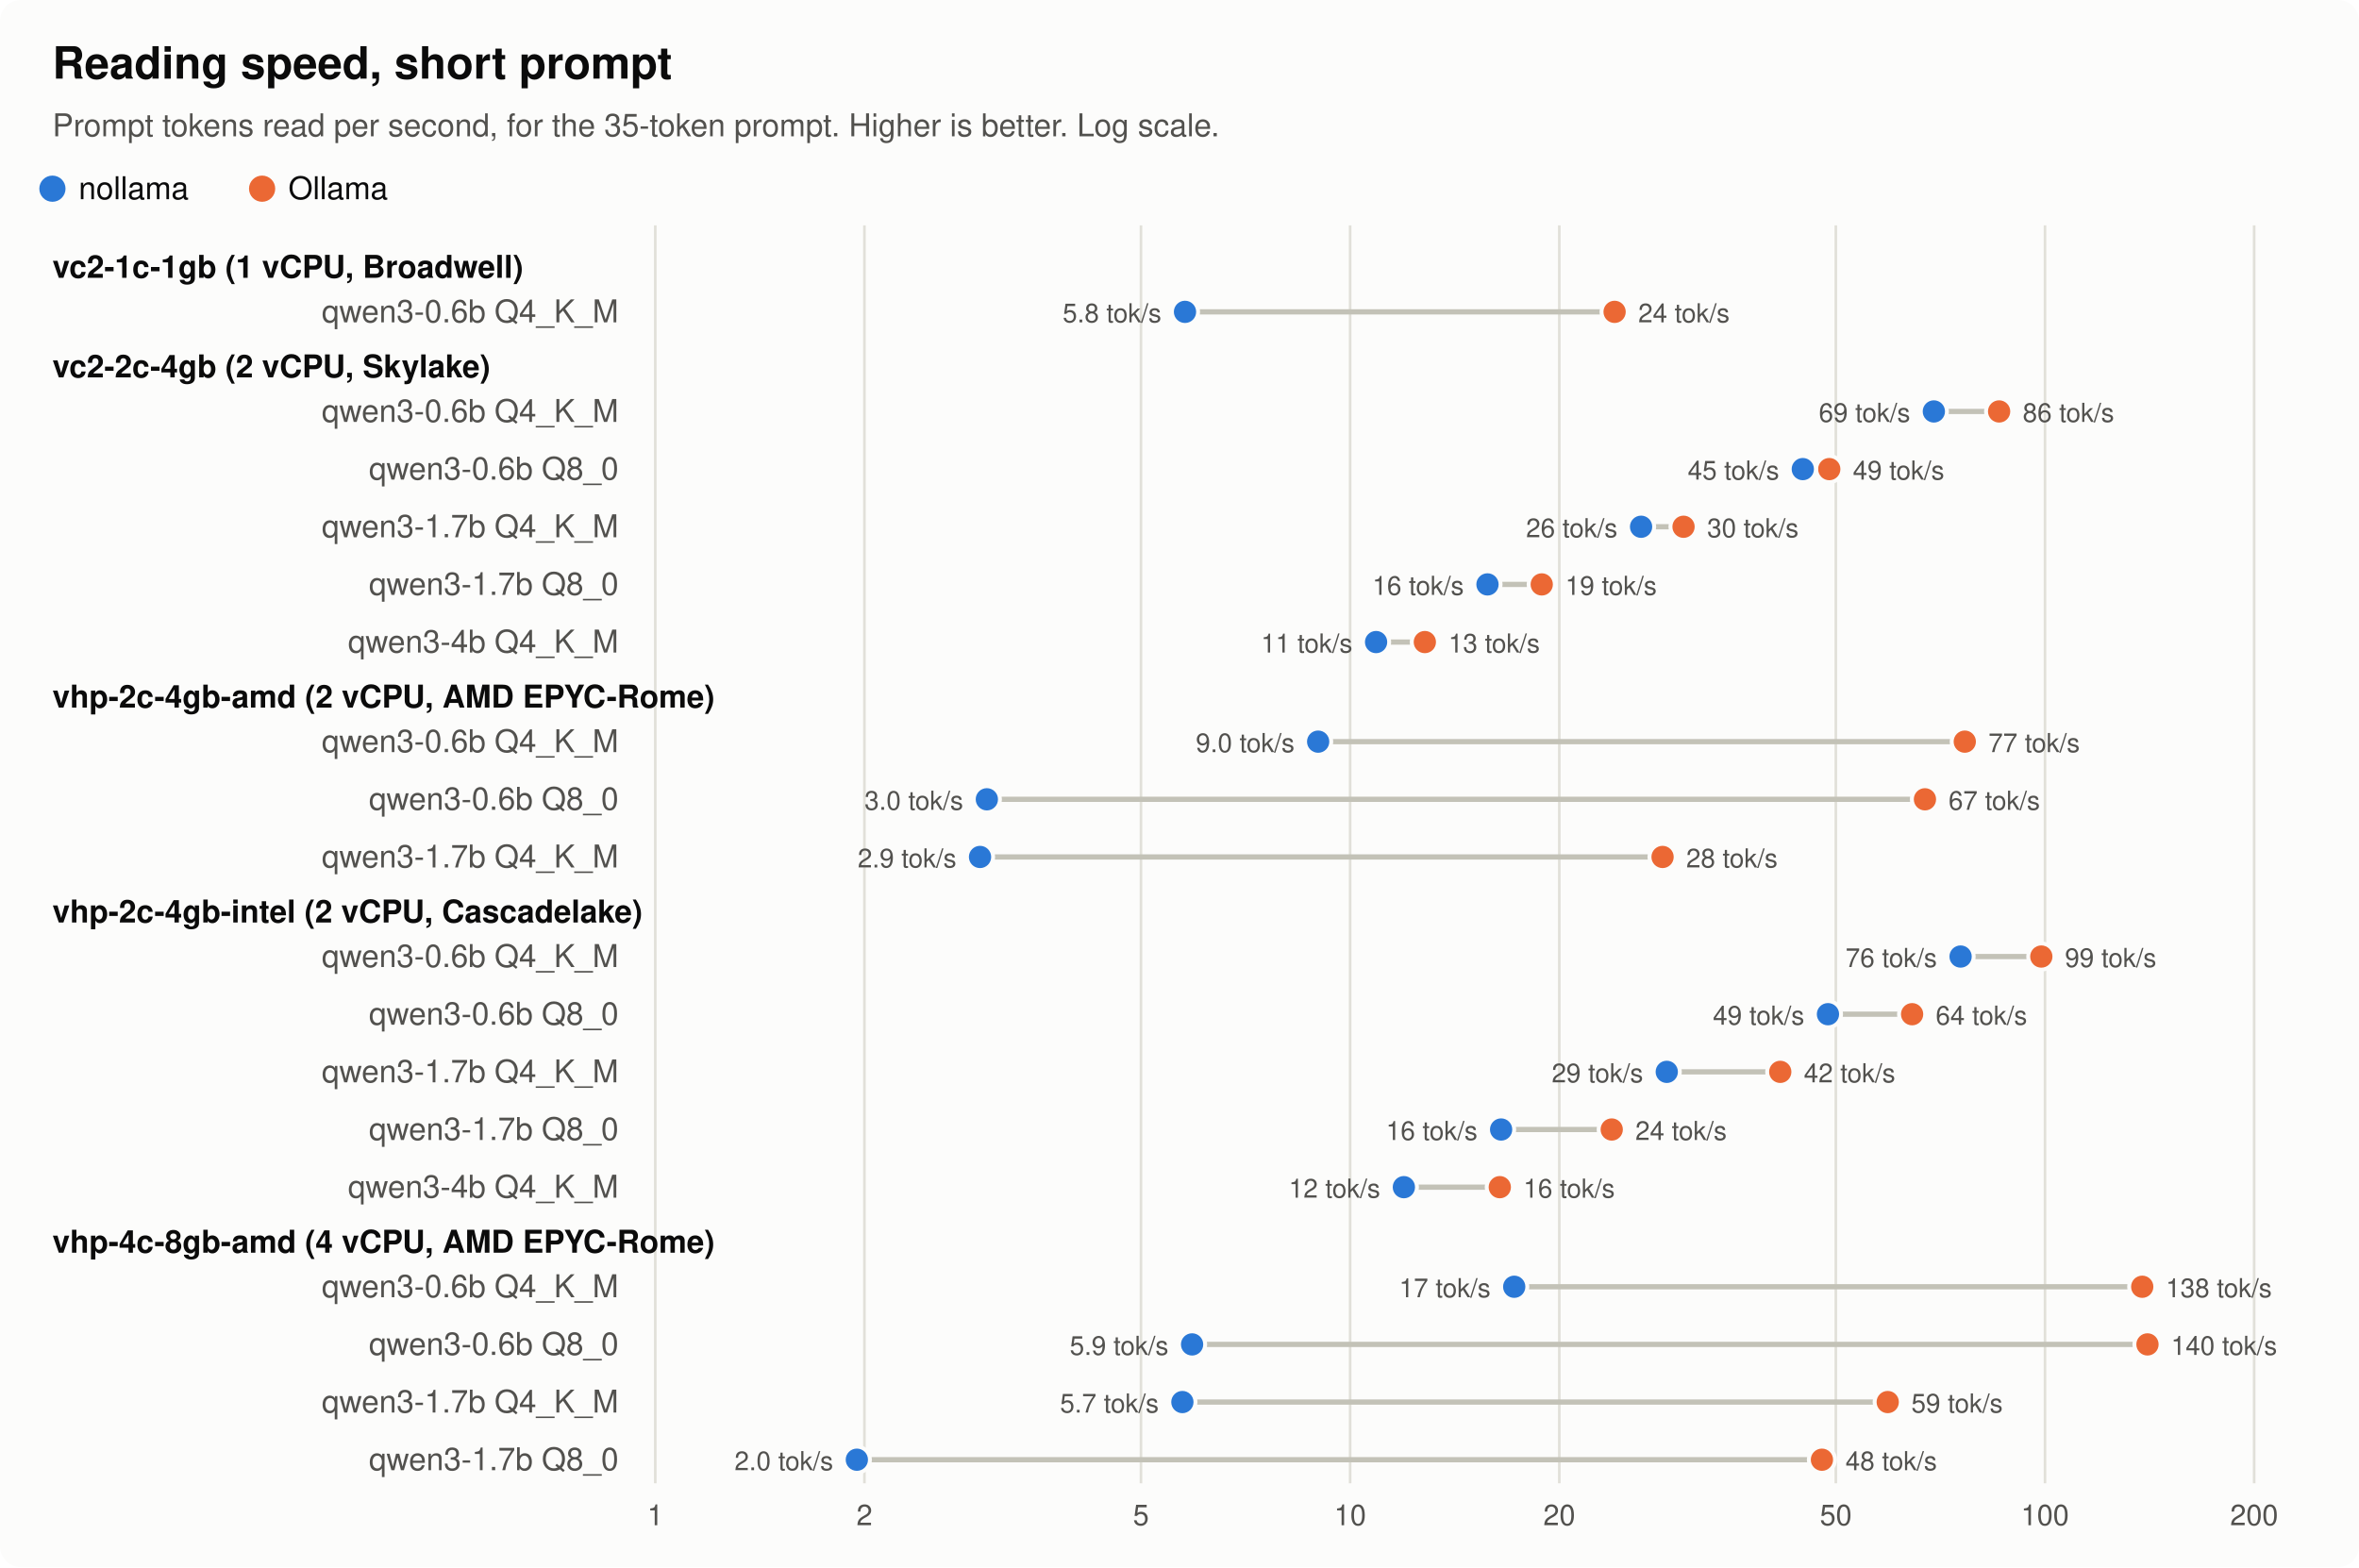
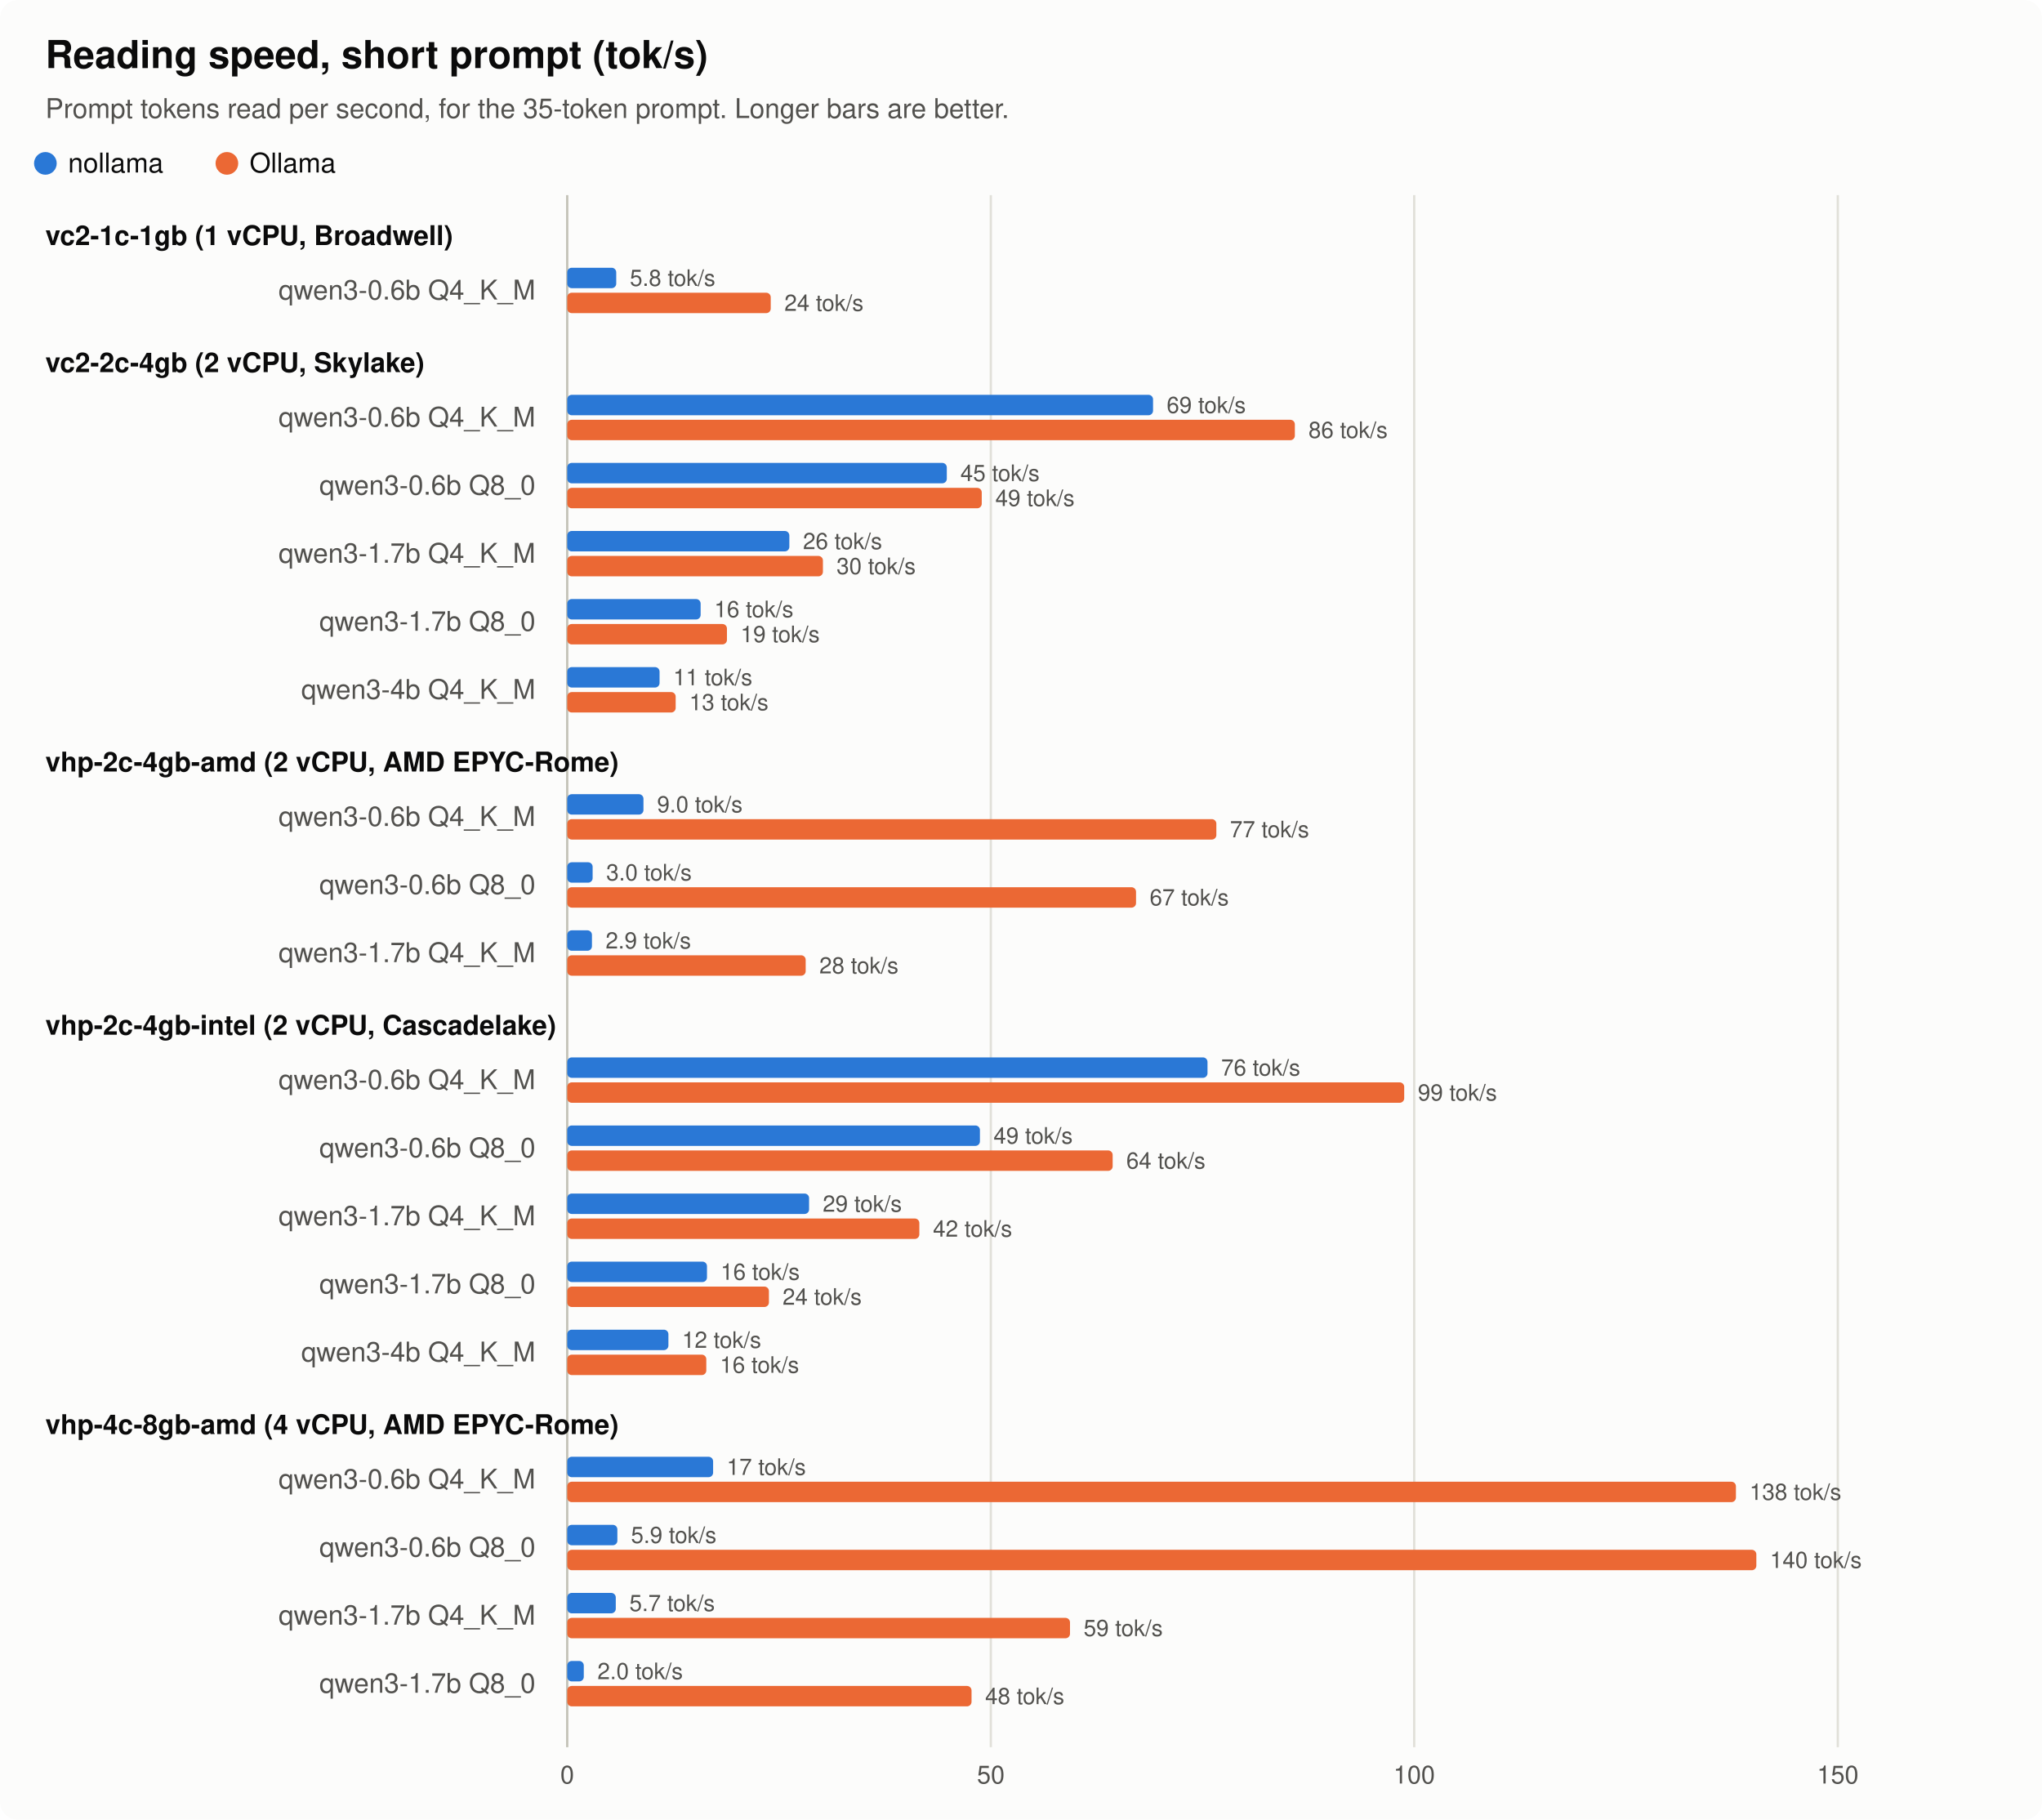
- <svg xmlns="http://www.w3.org/2000/svg" viewBox="0 0 900 598" width="900" height="598" role="img" aria-label="Reading speed, short prompt: nollama and Ollama">
+ <svg xmlns="http://www.w3.org/2000/svg" viewBox="0 0 900 802" width="900" height="802" role="img" aria-label="Reading speed, short prompt: nollama and Ollama">
  <style>
.bg{fill:#fcfcfb}.t1{fill:#0b0b0b}.t2{fill:#52514e}.grid{stroke:#e1e0d9}.axis{stroke:#c3c2b7}
.n{fill:#2a78d6}.o{fill:#eb6834}.tie{fill:#8a8984}.link{stroke:#c3c2b7}.band{fill:#f0efec}.ring{stroke:#fcfcfb}
@media (prefers-color-scheme: dark){.bg{fill:#1a1a19}.t1{fill:#f0efec}.t2{fill:#c3c2b7}.grid{stroke:#2c2c2a}
.axis{stroke:#383835}.n{fill:#3987e5}.o{fill:#d95926}.tie{fill:#8a8984}.link{stroke:#55544f}.band{fill:#2c2c2a}.ring{stroke:#1a1a19}}
text{font-family:-apple-system,BlinkMacSystemFont,"Segoe UI",Helvetica,Arial,sans-serif}
</style>
-   <rect class="bg" width="900" height="598" rx="8" />
-   <text x="20.0" y="30.0" class="t1" text-anchor="start" font-size="17" font-weight="600">Reading speed, short prompt</text>
-   <text x="20.0" y="52.0" class="t2" text-anchor="start" font-size="12">Prompt tokens read per second, for the 35-token prompt. Higher is better. Log scale.</text>
+   <rect class="bg" width="900" height="802" rx="8" />
+   <text x="20.0" y="30.0" class="t1" text-anchor="start" font-size="17" font-weight="600">Reading speed, short prompt (tok/s)</text>
+   <text x="20.0" y="52.0" class="t2" text-anchor="start" font-size="12">Prompt tokens read per second, for the 35-token prompt. Longer bars are better.</text>
  <circle cx="20.0" cy="72.0" r="5" class="n" />
  <text x="30.0" y="76.0" class="t1" text-anchor="start" font-size="12">nollama</text>
  <circle cx="100.0" cy="72.0" r="5" class="o" />
  <text x="110.0" y="76.0" class="t1" text-anchor="start" font-size="12">Ollama</text>
-   <line class="grid" x1="250.0" x2="250.0" y1="86.0" y2="566.0" stroke-width="1" />
-   <text x="250.0" y="582.0" class="t2" text-anchor="middle" font-size="11">1</text>
-   <line class="grid" x1="329.8" x2="329.8" y1="86.0" y2="566.0" stroke-width="1" />
-   <text x="329.8" y="582.0" class="t2" text-anchor="middle" font-size="11">2</text>
-   <line class="grid" x1="435.3" x2="435.3" y1="86.0" y2="566.0" stroke-width="1" />
-   <text x="435.3" y="582.0" class="t2" text-anchor="middle" font-size="11">5</text>
-   <line class="grid" x1="515.1" x2="515.1" y1="86.0" y2="566.0" stroke-width="1" />
-   <text x="515.1" y="582.0" class="t2" text-anchor="middle" font-size="11">10</text>
-   <line class="grid" x1="594.9" x2="594.9" y1="86.0" y2="566.0" stroke-width="1" />
-   <text x="594.9" y="582.0" class="t2" text-anchor="middle" font-size="11">20</text>
-   <line class="grid" x1="700.4" x2="700.4" y1="86.0" y2="566.0" stroke-width="1" />
-   <text x="700.4" y="582.0" class="t2" text-anchor="middle" font-size="11">50</text>
-   <line class="grid" x1="780.2" x2="780.2" y1="86.0" y2="566.0" stroke-width="1" />
-   <text x="780.2" y="582.0" class="t2" text-anchor="middle" font-size="11">100</text>
-   <line class="grid" x1="860.0" x2="860.0" y1="86.0" y2="566.0" stroke-width="1" />
-   <text x="860.0" y="582.0" class="t2" text-anchor="middle" font-size="11">200</text>
-   <text x="20.0" y="106.0" class="t1" text-anchor="start" font-size="12" font-weight="600">vc2-1c-1gb (1 vCPU, Broadwell)</text>
-   <text x="236.0" y="123.0" class="t2" text-anchor="end" font-size="12">qwen3-0.6b Q4_K_M</text>
-   <line class="link" x1="452.1" x2="616.0" y1="119.0" y2="119.0" stroke-width="2" />
-   <text x="443.1" y="123.0" class="t2" text-anchor="end" font-size="10">5.8 tok/s</text>
-   <text x="625.0" y="123.0" class="t2" text-anchor="start" font-size="10">24 tok/s</text>
-   <circle class="o ring" cx="616.0" cy="119.0" r="5" stroke-width="1.5" />
-   <circle class="n ring" cx="452.1" cy="119.0" r="5" stroke-width="1.5" />
-   <text x="20.0" y="144.0" class="t1" text-anchor="start" font-size="12" font-weight="600">vc2-2c-4gb (2 vCPU, Skylake)</text>
-   <text x="236.0" y="161.0" class="t2" text-anchor="end" font-size="12">qwen3-0.6b Q4_K_M</text>
-   <line class="link" x1="737.8" x2="762.7" y1="157.0" y2="157.0" stroke-width="2" />
-   <text x="728.8" y="161.0" class="t2" text-anchor="end" font-size="10">69 tok/s</text>
-   <text x="771.7" y="161.0" class="t2" text-anchor="start" font-size="10">86 tok/s</text>
-   <circle class="o ring" cx="762.7" cy="157.0" r="5" stroke-width="1.5" />
-   <circle class="n ring" cx="737.8" cy="157.0" r="5" stroke-width="1.5" />
-   <text x="236.0" y="183.0" class="t2" text-anchor="end" font-size="12">qwen3-0.6b Q8_0</text>
-   <line class="link" x1="687.8" x2="697.9" y1="179.0" y2="179.0" stroke-width="2" />
-   <text x="678.8" y="183.0" class="t2" text-anchor="end" font-size="10">45 tok/s</text>
-   <text x="706.9" y="183.0" class="t2" text-anchor="start" font-size="10">49 tok/s</text>
-   <circle class="o ring" cx="697.9" cy="179.0" r="5" stroke-width="1.5" />
-   <circle class="n ring" cx="687.8" cy="179.0" r="5" stroke-width="1.5" />
-   <text x="236.0" y="205.0" class="t2" text-anchor="end" font-size="12">qwen3-1.7b Q4_K_M</text>
-   <line class="link" x1="626.1" x2="642.3" y1="201.0" y2="201.0" stroke-width="2" />
-   <text x="617.1" y="205.0" class="t2" text-anchor="end" font-size="10">26 tok/s</text>
-   <text x="651.3" y="205.0" class="t2" text-anchor="start" font-size="10">30 tok/s</text>
-   <circle class="o ring" cx="642.3" cy="201.0" r="5" stroke-width="1.5" />
-   <circle class="n ring" cx="626.1" cy="201.0" r="5" stroke-width="1.5" />
-   <text x="236.0" y="227.0" class="t2" text-anchor="end" font-size="12">qwen3-1.7b Q8_0</text>
-   <line class="link" x1="567.5" x2="588.2" y1="223.0" y2="223.0" stroke-width="2" />
-   <text x="558.5" y="227.0" class="t2" text-anchor="end" font-size="10">16 tok/s</text>
-   <text x="597.2" y="227.0" class="t2" text-anchor="start" font-size="10">19 tok/s</text>
-   <circle class="o ring" cx="588.2" cy="223.0" r="5" stroke-width="1.5" />
-   <circle class="n ring" cx="567.5" cy="223.0" r="5" stroke-width="1.5" />
-   <text x="236.0" y="249.0" class="t2" text-anchor="end" font-size="12">qwen3-4b Q4_K_M</text>
-   <line class="link" x1="525.0" x2="543.6" y1="245.0" y2="245.0" stroke-width="2" />
-   <text x="516.0" y="249.0" class="t2" text-anchor="end" font-size="10">11 tok/s</text>
-   <text x="552.6" y="249.0" class="t2" text-anchor="start" font-size="10">13 tok/s</text>
-   <circle class="o ring" cx="543.6" cy="245.0" r="5" stroke-width="1.5" />
-   <circle class="n ring" cx="525.0" cy="245.0" r="5" stroke-width="1.5" />
-   <text x="20.0" y="270.0" class="t1" text-anchor="start" font-size="12" font-weight="600">vhp-2c-4gb-amd (2 vCPU, AMD EPYC-Rome)</text>
-   <text x="236.0" y="287.0" class="t2" text-anchor="end" font-size="12">qwen3-0.6b Q4_K_M</text>
-   <line class="link" x1="502.9" x2="749.6" y1="283.0" y2="283.0" stroke-width="2" />
-   <text x="493.9" y="287.0" class="t2" text-anchor="end" font-size="10">9.0 tok/s</text>
-   <text x="758.6" y="287.0" class="t2" text-anchor="start" font-size="10">77 tok/s</text>
-   <circle class="o ring" cx="749.6" cy="283.0" r="5" stroke-width="1.5" />
-   <circle class="n ring" cx="502.9" cy="283.0" r="5" stroke-width="1.5" />
-   <text x="236.0" y="309.0" class="t2" text-anchor="end" font-size="12">qwen3-0.6b Q8_0</text>
-   <line class="link" x1="376.5" x2="734.4" y1="305.0" y2="305.0" stroke-width="2" />
-   <text x="367.5" y="309.0" class="t2" text-anchor="end" font-size="10">3.0 tok/s</text>
-   <text x="743.4" y="309.0" class="t2" text-anchor="start" font-size="10">67 tok/s</text>
-   <circle class="o ring" cx="734.4" cy="305.0" r="5" stroke-width="1.5" />
-   <circle class="n ring" cx="376.5" cy="305.0" r="5" stroke-width="1.5" />
-   <text x="236.0" y="331.0" class="t2" text-anchor="end" font-size="12">qwen3-1.7b Q4_K_M</text>
-   <line class="link" x1="373.9" x2="634.3" y1="327.0" y2="327.0" stroke-width="2" />
-   <text x="364.9" y="331.0" class="t2" text-anchor="end" font-size="10">2.9 tok/s</text>
-   <text x="643.3" y="331.0" class="t2" text-anchor="start" font-size="10">28 tok/s</text>
-   <circle class="o ring" cx="634.3" cy="327.0" r="5" stroke-width="1.5" />
-   <circle class="n ring" cx="373.9" cy="327.0" r="5" stroke-width="1.5" />
-   <text x="20.0" y="352.0" class="t1" text-anchor="start" font-size="12" font-weight="600">vhp-2c-4gb-intel (2 vCPU, Cascadelake)</text>
-   <text x="236.0" y="369.0" class="t2" text-anchor="end" font-size="12">qwen3-0.6b Q4_K_M</text>
-   <line class="link" x1="748.0" x2="778.8" y1="365.0" y2="365.0" stroke-width="2" />
-   <text x="739.0" y="369.0" class="t2" text-anchor="end" font-size="10">76 tok/s</text>
-   <text x="787.8" y="369.0" class="t2" text-anchor="start" font-size="10">99 tok/s</text>
-   <circle class="o ring" cx="778.8" cy="365.0" r="5" stroke-width="1.5" />
-   <circle class="n ring" cx="748.0" cy="365.0" r="5" stroke-width="1.5" />
-   <text x="236.0" y="391.0" class="t2" text-anchor="end" font-size="12">qwen3-0.6b Q8_0</text>
-   <line class="link" x1="697.4" x2="729.5" y1="387.0" y2="387.0" stroke-width="2" />
-   <text x="688.4" y="391.0" class="t2" text-anchor="end" font-size="10">49 tok/s</text>
-   <text x="738.5" y="391.0" class="t2" text-anchor="start" font-size="10">64 tok/s</text>
-   <circle class="o ring" cx="729.5" cy="387.0" r="5" stroke-width="1.5" />
-   <circle class="n ring" cx="697.4" cy="387.0" r="5" stroke-width="1.5" />
-   <text x="236.0" y="413.0" class="t2" text-anchor="end" font-size="12">qwen3-1.7b Q4_K_M</text>
-   <line class="link" x1="635.9" x2="679.2" y1="409.0" y2="409.0" stroke-width="2" />
-   <text x="626.9" y="413.0" class="t2" text-anchor="end" font-size="10">29 tok/s</text>
-   <text x="688.2" y="413.0" class="t2" text-anchor="start" font-size="10">42 tok/s</text>
-   <circle class="o ring" cx="679.2" cy="409.0" r="5" stroke-width="1.5" />
-   <circle class="n ring" cx="635.9" cy="409.0" r="5" stroke-width="1.5" />
-   <text x="236.0" y="435.0" class="t2" text-anchor="end" font-size="12">qwen3-1.7b Q8_0</text>
-   <line class="link" x1="572.7" x2="614.9" y1="431.0" y2="431.0" stroke-width="2" />
-   <text x="563.7" y="435.0" class="t2" text-anchor="end" font-size="10">16 tok/s</text>
-   <text x="623.9" y="435.0" class="t2" text-anchor="start" font-size="10">24 tok/s</text>
-   <circle class="o ring" cx="614.9" cy="431.0" r="5" stroke-width="1.5" />
-   <circle class="n ring" cx="572.7" cy="431.0" r="5" stroke-width="1.5" />
-   <text x="236.0" y="457.0" class="t2" text-anchor="end" font-size="12">qwen3-4b Q4_K_M</text>
-   <line class="link" x1="535.6" x2="572.2" y1="453.0" y2="453.0" stroke-width="2" />
-   <text x="526.6" y="457.0" class="t2" text-anchor="end" font-size="10">12 tok/s</text>
-   <text x="581.2" y="457.0" class="t2" text-anchor="start" font-size="10">16 tok/s</text>
-   <circle class="o ring" cx="572.2" cy="453.0" r="5" stroke-width="1.5" />
-   <circle class="n ring" cx="535.6" cy="453.0" r="5" stroke-width="1.5" />
-   <text x="20.0" y="478.0" class="t1" text-anchor="start" font-size="12" font-weight="600">vhp-4c-8gb-amd (4 vCPU, AMD EPYC-Rome)</text>
-   <text x="236.0" y="495.0" class="t2" text-anchor="end" font-size="12">qwen3-0.6b Q4_K_M</text>
-   <line class="link" x1="577.7" x2="817.3" y1="491.0" y2="491.0" stroke-width="2" />
-   <text x="568.7" y="495.0" class="t2" text-anchor="end" font-size="10">17 tok/s</text>
-   <text x="826.3" y="495.0" class="t2" text-anchor="start" font-size="10">138 tok/s</text>
-   <circle class="o ring" cx="817.3" cy="491.0" r="5" stroke-width="1.5" />
-   <circle class="n ring" cx="577.7" cy="491.0" r="5" stroke-width="1.5" />
-   <text x="236.0" y="517.0" class="t2" text-anchor="end" font-size="12">qwen3-0.6b Q8_0</text>
-   <line class="link" x1="454.8" x2="819.3" y1="513.0" y2="513.0" stroke-width="2" />
-   <text x="445.8" y="517.0" class="t2" text-anchor="end" font-size="10">5.9 tok/s</text>
-   <text x="828.3" y="517.0" class="t2" text-anchor="start" font-size="10">140 tok/s</text>
-   <circle class="o ring" cx="819.3" cy="513.0" r="5" stroke-width="1.5" />
-   <circle class="n ring" cx="454.8" cy="513.0" r="5" stroke-width="1.5" />
-   <text x="236.0" y="539.0" class="t2" text-anchor="end" font-size="12">qwen3-1.7b Q4_K_M</text>
-   <line class="link" x1="451.1" x2="720.2" y1="535.0" y2="535.0" stroke-width="2" />
-   <text x="442.1" y="539.0" class="t2" text-anchor="end" font-size="10">5.7 tok/s</text>
-   <text x="729.2" y="539.0" class="t2" text-anchor="start" font-size="10">59 tok/s</text>
-   <circle class="o ring" cx="720.2" cy="535.0" r="5" stroke-width="1.5" />
-   <circle class="n ring" cx="451.1" cy="535.0" r="5" stroke-width="1.5" />
-   <text x="236.0" y="561.0" class="t2" text-anchor="end" font-size="12">qwen3-1.7b Q8_0</text>
-   <line class="link" x1="326.9" x2="695.1" y1="557.0" y2="557.0" stroke-width="2" />
-   <text x="317.9" y="561.0" class="t2" text-anchor="end" font-size="10">2.0 tok/s</text>
-   <text x="704.1" y="561.0" class="t2" text-anchor="start" font-size="10">48 tok/s</text>
-   <circle class="o ring" cx="695.1" cy="557.0" r="5" stroke-width="1.5" />
-   <circle class="n ring" cx="326.9" cy="557.0" r="5" stroke-width="1.5" />
+   <line class="axis" x1="250.0" x2="250.0" y1="86.0" y2="770.0" stroke-width="1" />
+   <text x="250.0" y="786.0" class="t2" text-anchor="middle" font-size="11">0</text>
+   <line class="grid" x1="436.7" x2="436.7" y1="86.0" y2="770.0" stroke-width="1" />
+   <text x="436.7" y="786.0" class="t2" text-anchor="middle" font-size="11">50</text>
+   <line class="grid" x1="623.3" x2="623.3" y1="86.0" y2="770.0" stroke-width="1" />
+   <text x="623.3" y="786.0" class="t2" text-anchor="middle" font-size="11">100</text>
+   <line class="grid" x1="810.0" x2="810.0" y1="86.0" y2="770.0" stroke-width="1" />
+   <text x="810.0" y="786.0" class="t2" text-anchor="middle" font-size="11">150</text>
+   <text x="20.0" y="108.0" class="t1" text-anchor="start" font-size="12" font-weight="600">vc2-1c-1gb (1 vCPU, Broadwell)</text>
+   <text x="236.0" y="132.0" class="t2" text-anchor="end" font-size="12">qwen3-0.6b Q4_K_M</text>
+   <rect class="n" x="250.0" y="118.0" width="21.6" height="9.0" rx="2" />
+   <text x="277.6" y="126.0" class="t2" text-anchor="start" font-size="10">5.8 tok/s</text>
+   <rect class="o" x="250.0" y="129.0" width="89.7" height="9.0" rx="2" />
+   <text x="345.7" y="137.0" class="t2" text-anchor="start" font-size="10">24 tok/s</text>
+   <text x="20.0" y="164.0" class="t1" text-anchor="start" font-size="12" font-weight="600">vc2-2c-4gb (2 vCPU, Skylake)</text>
+   <text x="236.0" y="188.0" class="t2" text-anchor="end" font-size="12">qwen3-0.6b Q4_K_M</text>
+   <rect class="n" x="250.0" y="174.0" width="258.2" height="9.0" rx="2" />
+   <text x="514.2" y="182.0" class="t2" text-anchor="start" font-size="10">69 tok/s</text>
+   <rect class="o" x="250.0" y="185.0" width="320.7" height="9.0" rx="2" />
+   <text x="576.7" y="193.0" class="t2" text-anchor="start" font-size="10">86 tok/s</text>
+   <text x="236.0" y="218.0" class="t2" text-anchor="end" font-size="12">qwen3-0.6b Q8_0</text>
+   <rect class="n" x="250.0" y="204.0" width="167.3" height="9.0" rx="2" />
+   <text x="423.3" y="212.0" class="t2" text-anchor="start" font-size="10">45 tok/s</text>
+   <rect class="o" x="250.0" y="215.0" width="182.7" height="9.0" rx="2" />
+   <text x="438.7" y="223.0" class="t2" text-anchor="start" font-size="10">49 tok/s</text>
+   <text x="236.0" y="248.0" class="t2" text-anchor="end" font-size="12">qwen3-1.7b Q4_K_M</text>
+   <rect class="n" x="250.0" y="234.0" width="97.9" height="9.0" rx="2" />
+   <text x="353.9" y="242.0" class="t2" text-anchor="start" font-size="10">26 tok/s</text>
+   <rect class="o" x="250.0" y="245.0" width="112.7" height="9.0" rx="2" />
+   <text x="368.7" y="253.0" class="t2" text-anchor="start" font-size="10">30 tok/s</text>
+   <text x="236.0" y="278.0" class="t2" text-anchor="end" font-size="12">qwen3-1.7b Q8_0</text>
+   <rect class="n" x="250.0" y="264.0" width="58.8" height="9.0" rx="2" />
+   <text x="314.8" y="272.0" class="t2" text-anchor="start" font-size="10">16 tok/s</text>
+   <rect class="o" x="250.0" y="275.0" width="70.4" height="9.0" rx="2" />
+   <text x="326.4" y="283.0" class="t2" text-anchor="start" font-size="10">19 tok/s</text>
+   <text x="236.0" y="308.0" class="t2" text-anchor="end" font-size="12">qwen3-4b Q4_K_M</text>
+   <rect class="n" x="250.0" y="294.0" width="40.7" height="9.0" rx="2" />
+   <text x="296.7" y="302.0" class="t2" text-anchor="start" font-size="10">11 tok/s</text>
+   <rect class="o" x="250.0" y="305.0" width="47.8" height="9.0" rx="2" />
+   <text x="303.8" y="313.0" class="t2" text-anchor="start" font-size="10">13 tok/s</text>
+   <text x="20.0" y="340.0" class="t1" text-anchor="start" font-size="12" font-weight="600">vhp-2c-4gb-amd (2 vCPU, AMD EPYC-Rome)</text>
+   <text x="236.0" y="364.0" class="t2" text-anchor="end" font-size="12">qwen3-0.6b Q4_K_M</text>
+   <rect class="n" x="250.0" y="350.0" width="33.6" height="9.0" rx="2" />
+   <text x="289.6" y="358.0" class="t2" text-anchor="start" font-size="10">9.0 tok/s</text>
+   <rect class="o" x="250.0" y="361.0" width="286.1" height="9.0" rx="2" />
+   <text x="542.1" y="369.0" class="t2" text-anchor="start" font-size="10">77 tok/s</text>
+   <text x="236.0" y="394.0" class="t2" text-anchor="end" font-size="12">qwen3-0.6b Q8_0</text>
+   <rect class="n" x="250.0" y="380.0" width="11.2" height="9.0" rx="2" />
+   <text x="267.2" y="388.0" class="t2" text-anchor="start" font-size="10">3.0 tok/s</text>
+   <rect class="o" x="250.0" y="391.0" width="250.7" height="9.0" rx="2" />
+   <text x="506.7" y="399.0" class="t2" text-anchor="start" font-size="10">67 tok/s</text>
+   <text x="236.0" y="424.0" class="t2" text-anchor="end" font-size="12">qwen3-1.7b Q4_K_M</text>
+   <rect class="n" x="250.0" y="410.0" width="10.9" height="9.0" rx="2" />
+   <text x="266.9" y="418.0" class="t2" text-anchor="start" font-size="10">2.9 tok/s</text>
+   <rect class="o" x="250.0" y="421.0" width="105.1" height="9.0" rx="2" />
+   <text x="361.1" y="429.0" class="t2" text-anchor="start" font-size="10">28 tok/s</text>
+   <text x="20.0" y="456.0" class="t1" text-anchor="start" font-size="12" font-weight="600">vhp-2c-4gb-intel (2 vCPU, Cascadelake)</text>
+   <text x="236.0" y="480.0" class="t2" text-anchor="end" font-size="12">qwen3-0.6b Q4_K_M</text>
+   <rect class="n" x="250.0" y="466.0" width="282.2" height="9.0" rx="2" />
+   <text x="538.2" y="474.0" class="t2" text-anchor="start" font-size="10">76 tok/s</text>
+   <rect class="o" x="250.0" y="477.0" width="368.9" height="9.0" rx="2" />
+   <text x="624.9" y="485.0" class="t2" text-anchor="start" font-size="10">99 tok/s</text>
+   <text x="236.0" y="510.0" class="t2" text-anchor="end" font-size="12">qwen3-0.6b Q8_0</text>
+   <rect class="n" x="250.0" y="496.0" width="181.9" height="9.0" rx="2" />
+   <text x="437.9" y="504.0" class="t2" text-anchor="start" font-size="10">49 tok/s</text>
+   <rect class="o" x="250.0" y="507.0" width="240.4" height="9.0" rx="2" />
+   <text x="496.4" y="515.0" class="t2" text-anchor="start" font-size="10">64 tok/s</text>
+   <text x="236.0" y="540.0" class="t2" text-anchor="end" font-size="12">qwen3-1.7b Q4_K_M</text>
+   <rect class="n" x="250.0" y="526.0" width="106.6" height="9.0" rx="2" />
+   <text x="362.6" y="534.0" class="t2" text-anchor="start" font-size="10">29 tok/s</text>
+   <rect class="o" x="250.0" y="537.0" width="155.2" height="9.0" rx="2" />
+   <text x="411.2" y="545.0" class="t2" text-anchor="start" font-size="10">42 tok/s</text>
+   <text x="236.0" y="570.0" class="t2" text-anchor="end" font-size="12">qwen3-1.7b Q8_0</text>
+   <rect class="n" x="250.0" y="556.0" width="61.6" height="9.0" rx="2" />
+   <text x="317.6" y="564.0" class="t2" text-anchor="start" font-size="10">16 tok/s</text>
+   <rect class="o" x="250.0" y="567.0" width="88.9" height="9.0" rx="2" />
+   <text x="344.9" y="575.0" class="t2" text-anchor="start" font-size="10">24 tok/s</text>
+   <text x="236.0" y="600.0" class="t2" text-anchor="end" font-size="12">qwen3-4b Q4_K_M</text>
+   <rect class="n" x="250.0" y="586.0" width="44.6" height="9.0" rx="2" />
+   <text x="300.6" y="594.0" class="t2" text-anchor="start" font-size="10">12 tok/s</text>
+   <rect class="o" x="250.0" y="597.0" width="61.3" height="9.0" rx="2" />
+   <text x="317.3" y="605.0" class="t2" text-anchor="start" font-size="10">16 tok/s</text>
+   <text x="20.0" y="632.0" class="t1" text-anchor="start" font-size="12" font-weight="600">vhp-4c-8gb-amd (4 vCPU, AMD EPYC-Rome)</text>
+   <text x="236.0" y="656.0" class="t2" text-anchor="end" font-size="12">qwen3-0.6b Q4_K_M</text>
+   <rect class="n" x="250.0" y="642.0" width="64.3" height="9.0" rx="2" />
+   <text x="320.3" y="650.0" class="t2" text-anchor="start" font-size="10">17 tok/s</text>
+   <rect class="o" x="250.0" y="653.0" width="515.1" height="9.0" rx="2" />
+   <text x="771.1" y="661.0" class="t2" text-anchor="start" font-size="10">138 tok/s</text>
+   <text x="236.0" y="686.0" class="t2" text-anchor="end" font-size="12">qwen3-0.6b Q8_0</text>
+   <rect class="n" x="250.0" y="672.0" width="22.1" height="9.0" rx="2" />
+   <text x="278.1" y="680.0" class="t2" text-anchor="start" font-size="10">5.9 tok/s</text>
+   <rect class="o" x="250.0" y="683.0" width="524.1" height="9.0" rx="2" />
+   <text x="780.1" y="691.0" class="t2" text-anchor="start" font-size="10">140 tok/s</text>
+   <text x="236.0" y="716.0" class="t2" text-anchor="end" font-size="12">qwen3-1.7b Q4_K_M</text>
+   <rect class="n" x="250.0" y="702.0" width="21.4" height="9.0" rx="2" />
+   <text x="277.4" y="710.0" class="t2" text-anchor="start" font-size="10">5.7 tok/s</text>
+   <rect class="o" x="250.0" y="713.0" width="221.6" height="9.0" rx="2" />
+   <text x="477.6" y="721.0" class="t2" text-anchor="start" font-size="10">59 tok/s</text>
+   <text x="236.0" y="746.0" class="t2" text-anchor="end" font-size="12">qwen3-1.7b Q8_0</text>
+   <rect class="n" x="250.0" y="732.0" width="7.3" height="9.0" rx="2" />
+   <text x="263.3" y="740.0" class="t2" text-anchor="start" font-size="10">2.0 tok/s</text>
+   <rect class="o" x="250.0" y="743.0" width="178.2" height="9.0" rx="2" />
+   <text x="434.2" y="751.0" class="t2" text-anchor="start" font-size="10">48 tok/s</text>
</svg>
